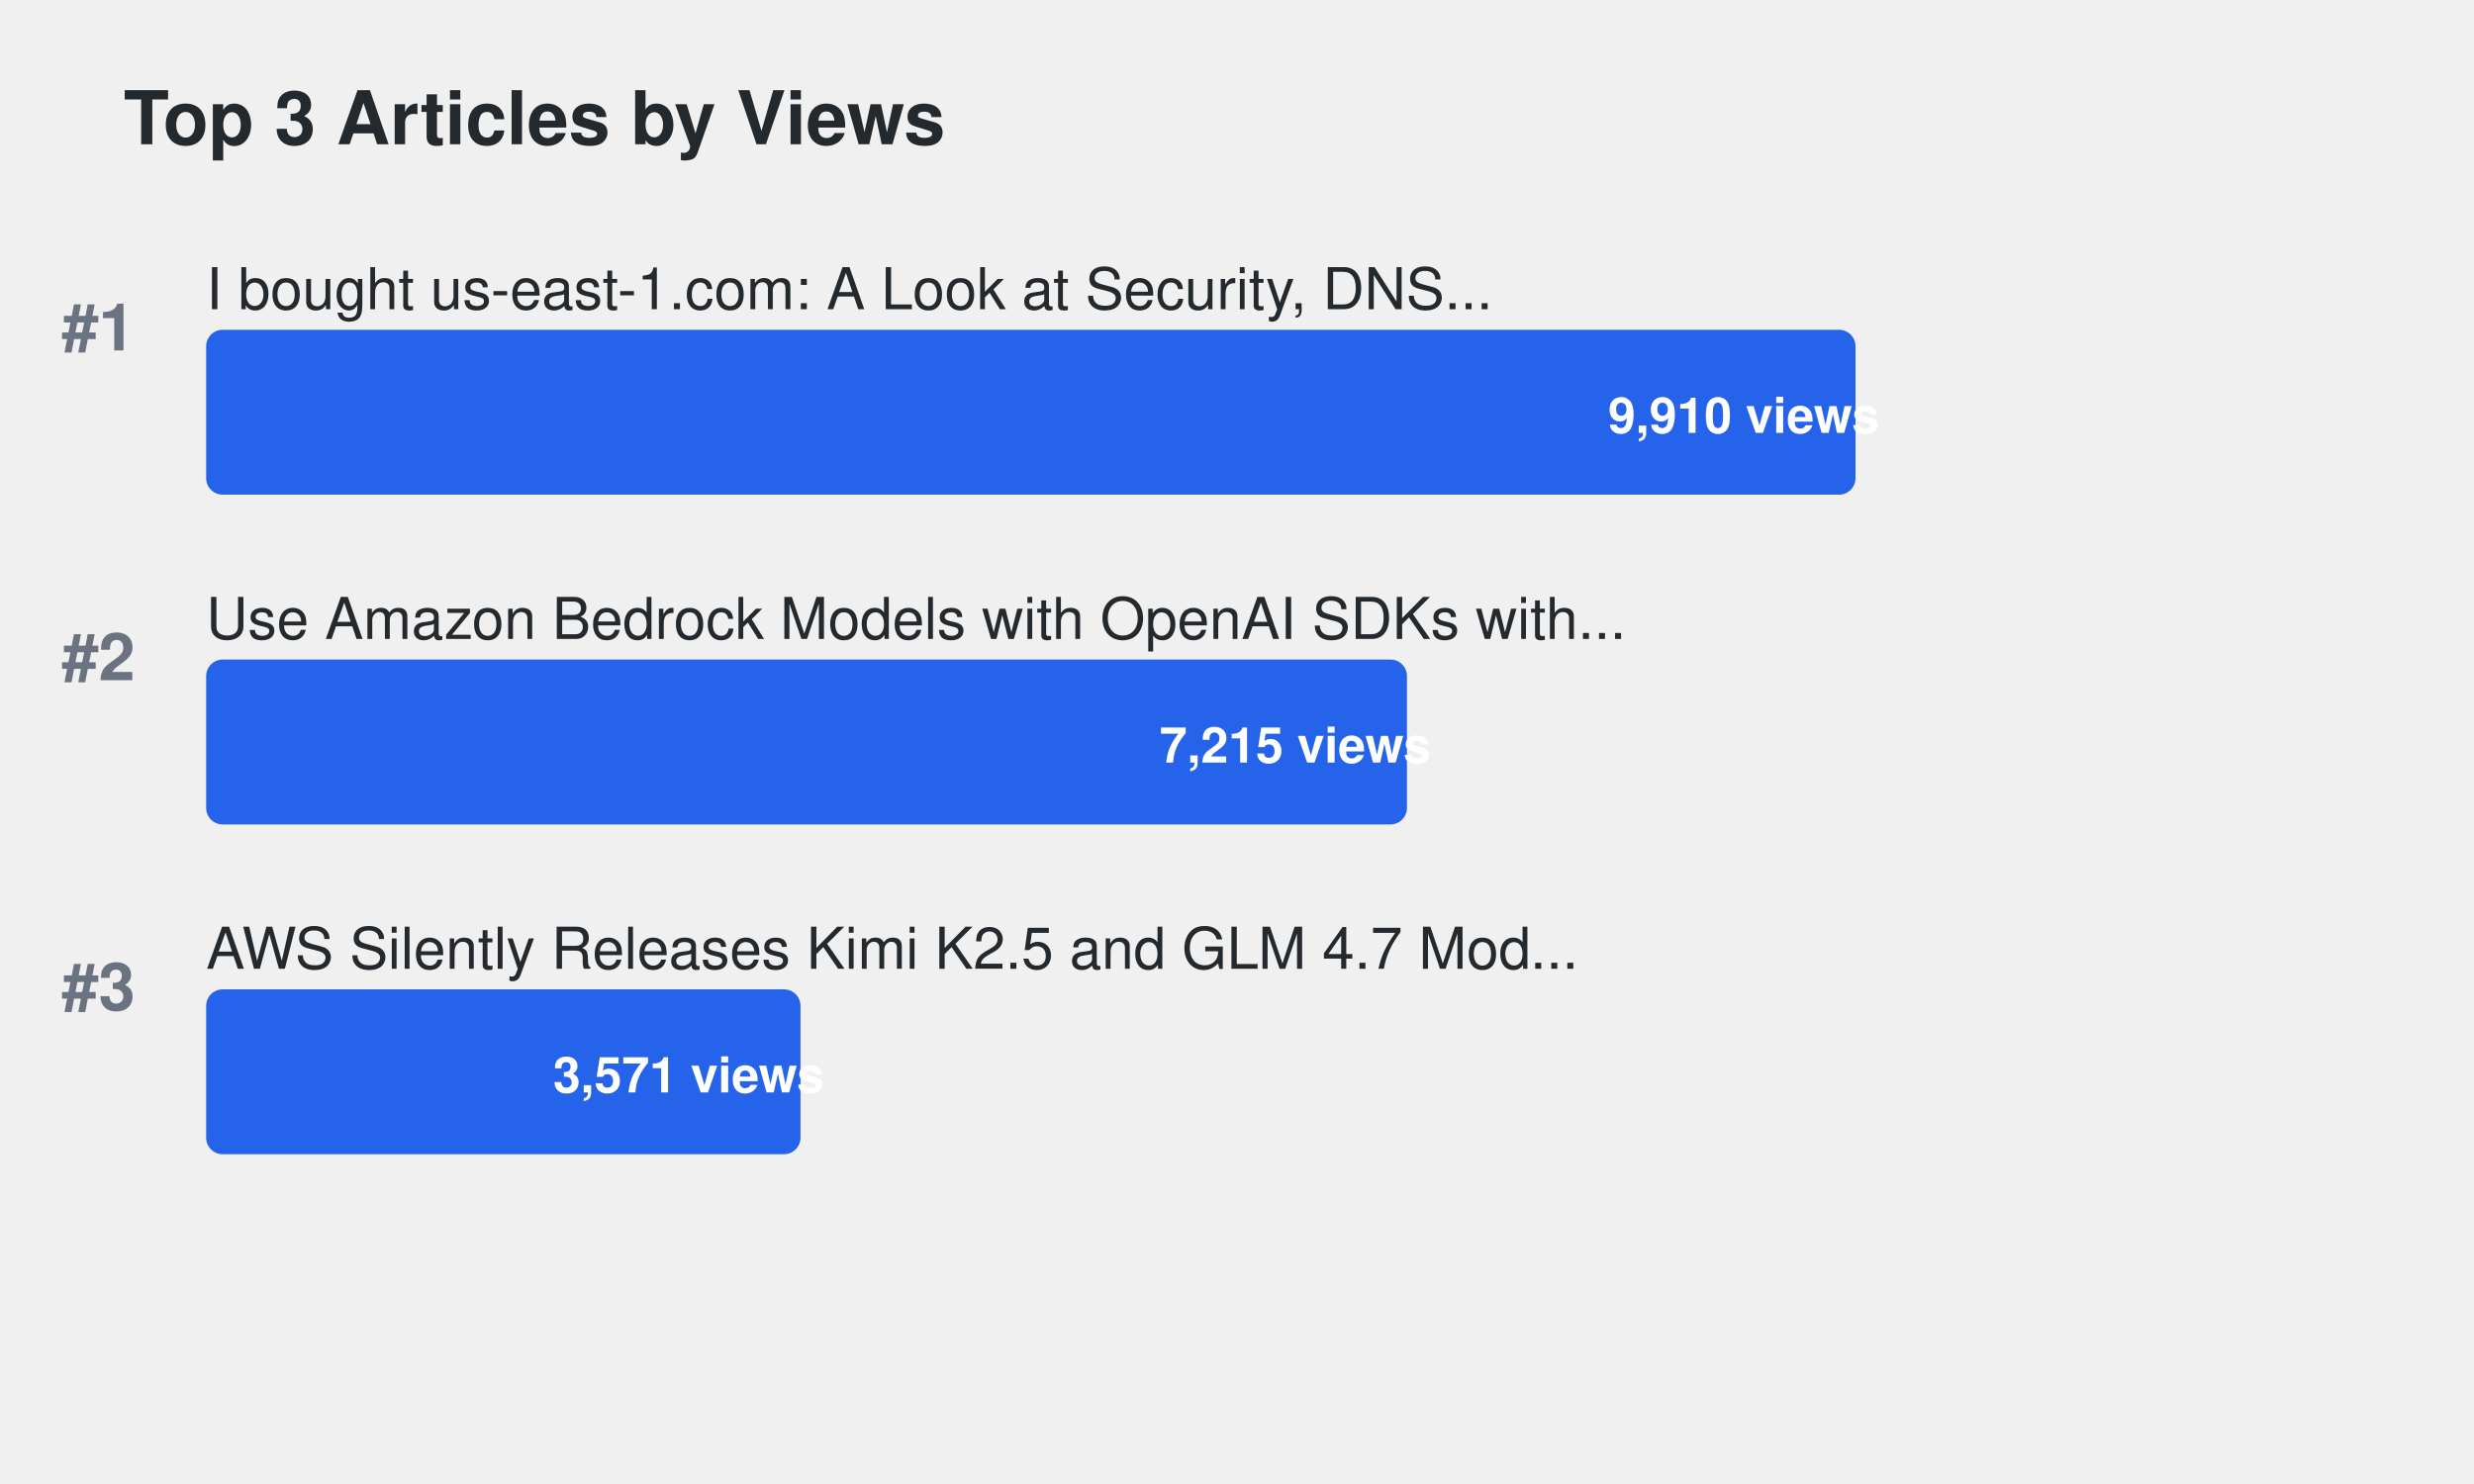
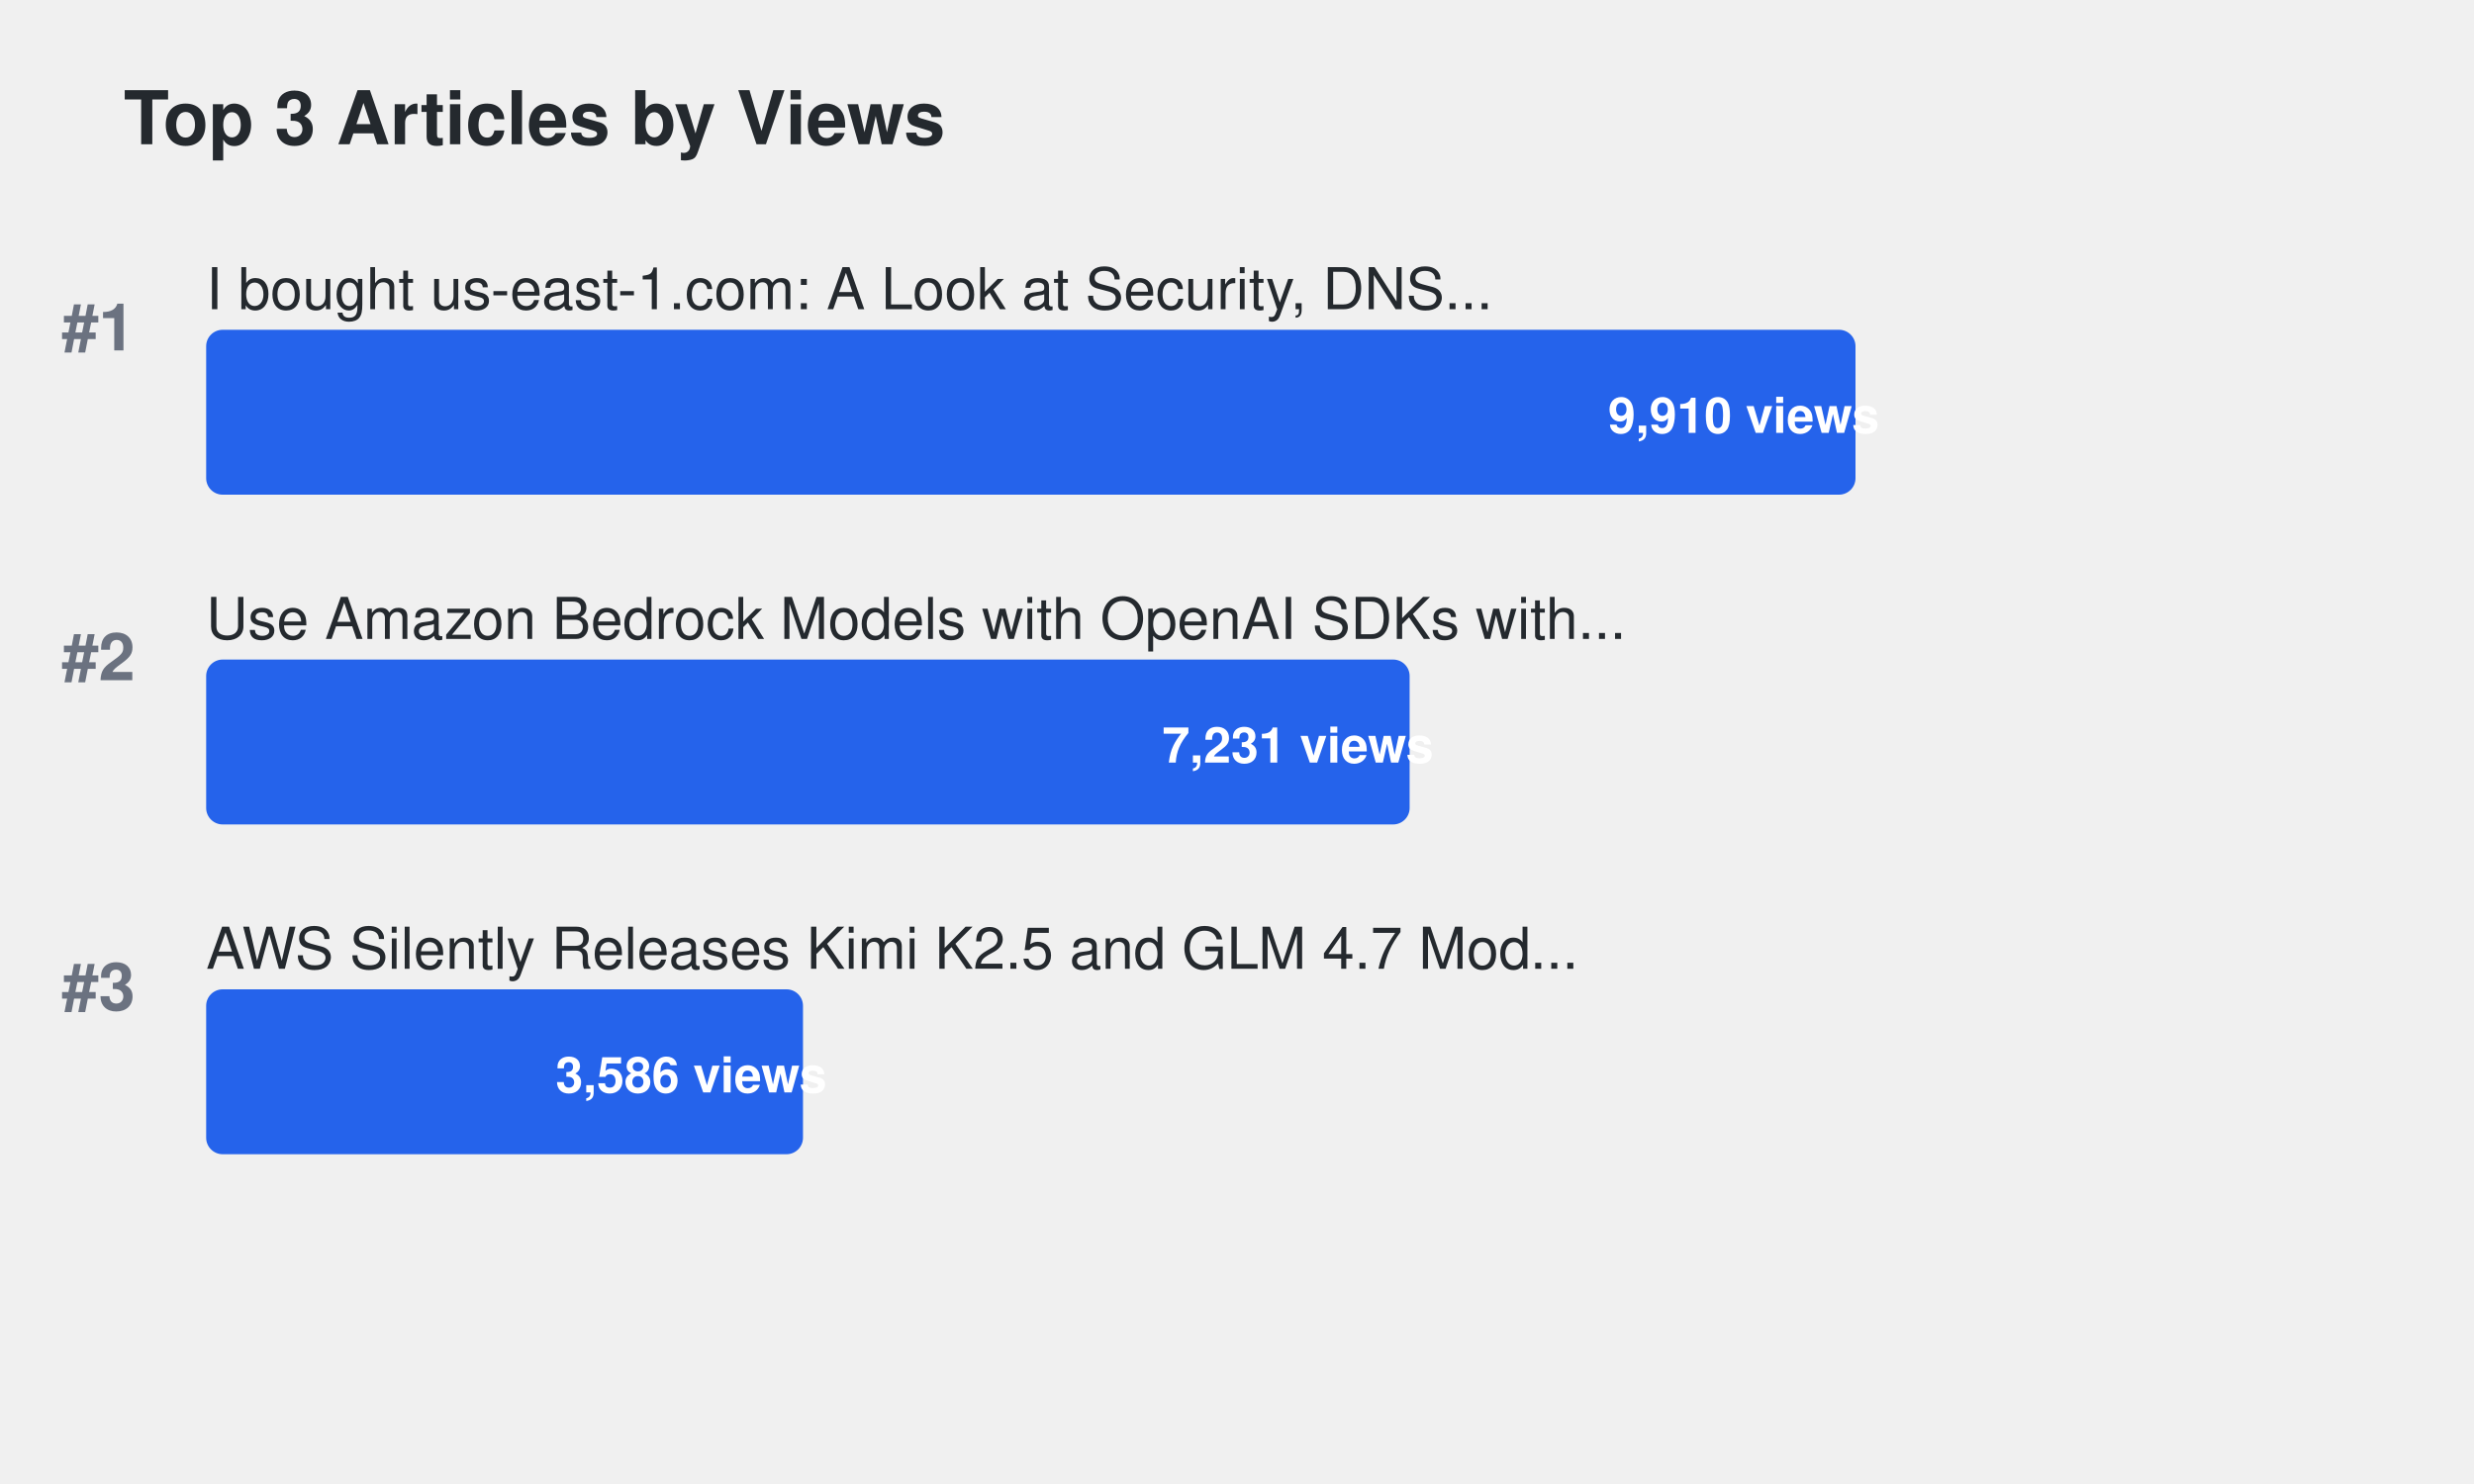
<svg xmlns="http://www.w3.org/2000/svg" width="600" height="360">
  <defs>
    <style>
.title { font-family: -apple-system, BlinkMacSystemFont, "Segoe UI", Helvetica, Arial, sans-serif; font-size: 18px; font-weight: 600; fill: #24292e; }
.article-title { font-family: -apple-system, BlinkMacSystemFont, "Segoe UI", Helvetica, Arial, sans-serif; font-size: 14px; font-weight: 500; fill: #24292e; }
.metric-value { font-family: -apple-system, BlinkMacSystemFont, "Segoe UI", Helvetica, Arial, sans-serif; font-size: 12px; font-weight: 600; fill: #ffffff; }
.rank { font-family: -apple-system, BlinkMacSystemFont, "Segoe UI", Helvetica, Arial, sans-serif; font-size: 16px; font-weight: 700; fill: #6b7280; }
.bar { rx: 4; ry: 4; }
.bar:hover { opacity: 0.8; cursor: pointer; }
a { text-decoration: none; }
a:hover .article-title { fill: #0969da; text-decoration: underline; }
a:hover .bar { opacity: 0.9; }
</style>
  </defs>
  <text x="30" y="35" class="title">Top 3 Articles by Views</text>
  <text x="15" y="85" class="rank">#1</text>
  <a href="https://dev.to/aws-builders/i-bought-us-east-1com-a-look-at-security-dns-traffic-and-protecting-aws-users-15ng" target="_blank">
    <text x="50" y="75" class="article-title">I bought us-east-1.com: A Look at Security, DNS...</text>
    <rect x="50" y="80" width="400.0" height="40" fill="#2563eb" class="bar">
</rect>
    <text x="390.0" y="105" class="metric-value" fill="#ffffff">9,910 views</text>
  </a>
  <text x="15" y="165" class="rank">#2</text>
  <a href="https://dev.to/aws-builders/use-amazon-bedrock-models-via-an-openai-api-compatible-serverless-endpoint-now-without-fixed-cost-5hf5" target="_blank">
    <text x="50" y="155" class="article-title">Use Amazon Bedrock Models with OpenAI SDKs with...</text>
-     <rect x="50" y="160" width="291.221" height="40" fill="#2563eb" class="bar">
+     <rect x="50" y="160" width="291.867" height="40" fill="#2563eb" class="bar">
</rect>
-     <text x="281.221" y="185" class="metric-value" fill="#ffffff">7,215 views</text>
+     <text x="281.867" y="185" class="metric-value" fill="#ffffff">7,231 views</text>
  </a>
  <text x="15" y="245" class="rank">#3</text>
  <a href="https://dev.to/aws-builders/aws-silently-releases-kimi-k25-and-glm-47-models-to-bedrock-1514" target="_blank">
    <text x="50" y="235" class="article-title">AWS Silently Releases Kimi K2.5 and GLM 4.7 Mod...</text>
-     <rect x="50" y="240" width="144.137" height="40" fill="#2563eb" class="bar">
+     <rect x="50" y="240" width="144.743" height="40" fill="#2563eb" class="bar">
</rect>
-     <text x="134.137" y="265" class="metric-value" fill="#ffffff">3,571 views</text>
+     <text x="134.743" y="265" class="metric-value" fill="#ffffff">3,586 views</text>
  </a>
</svg>
